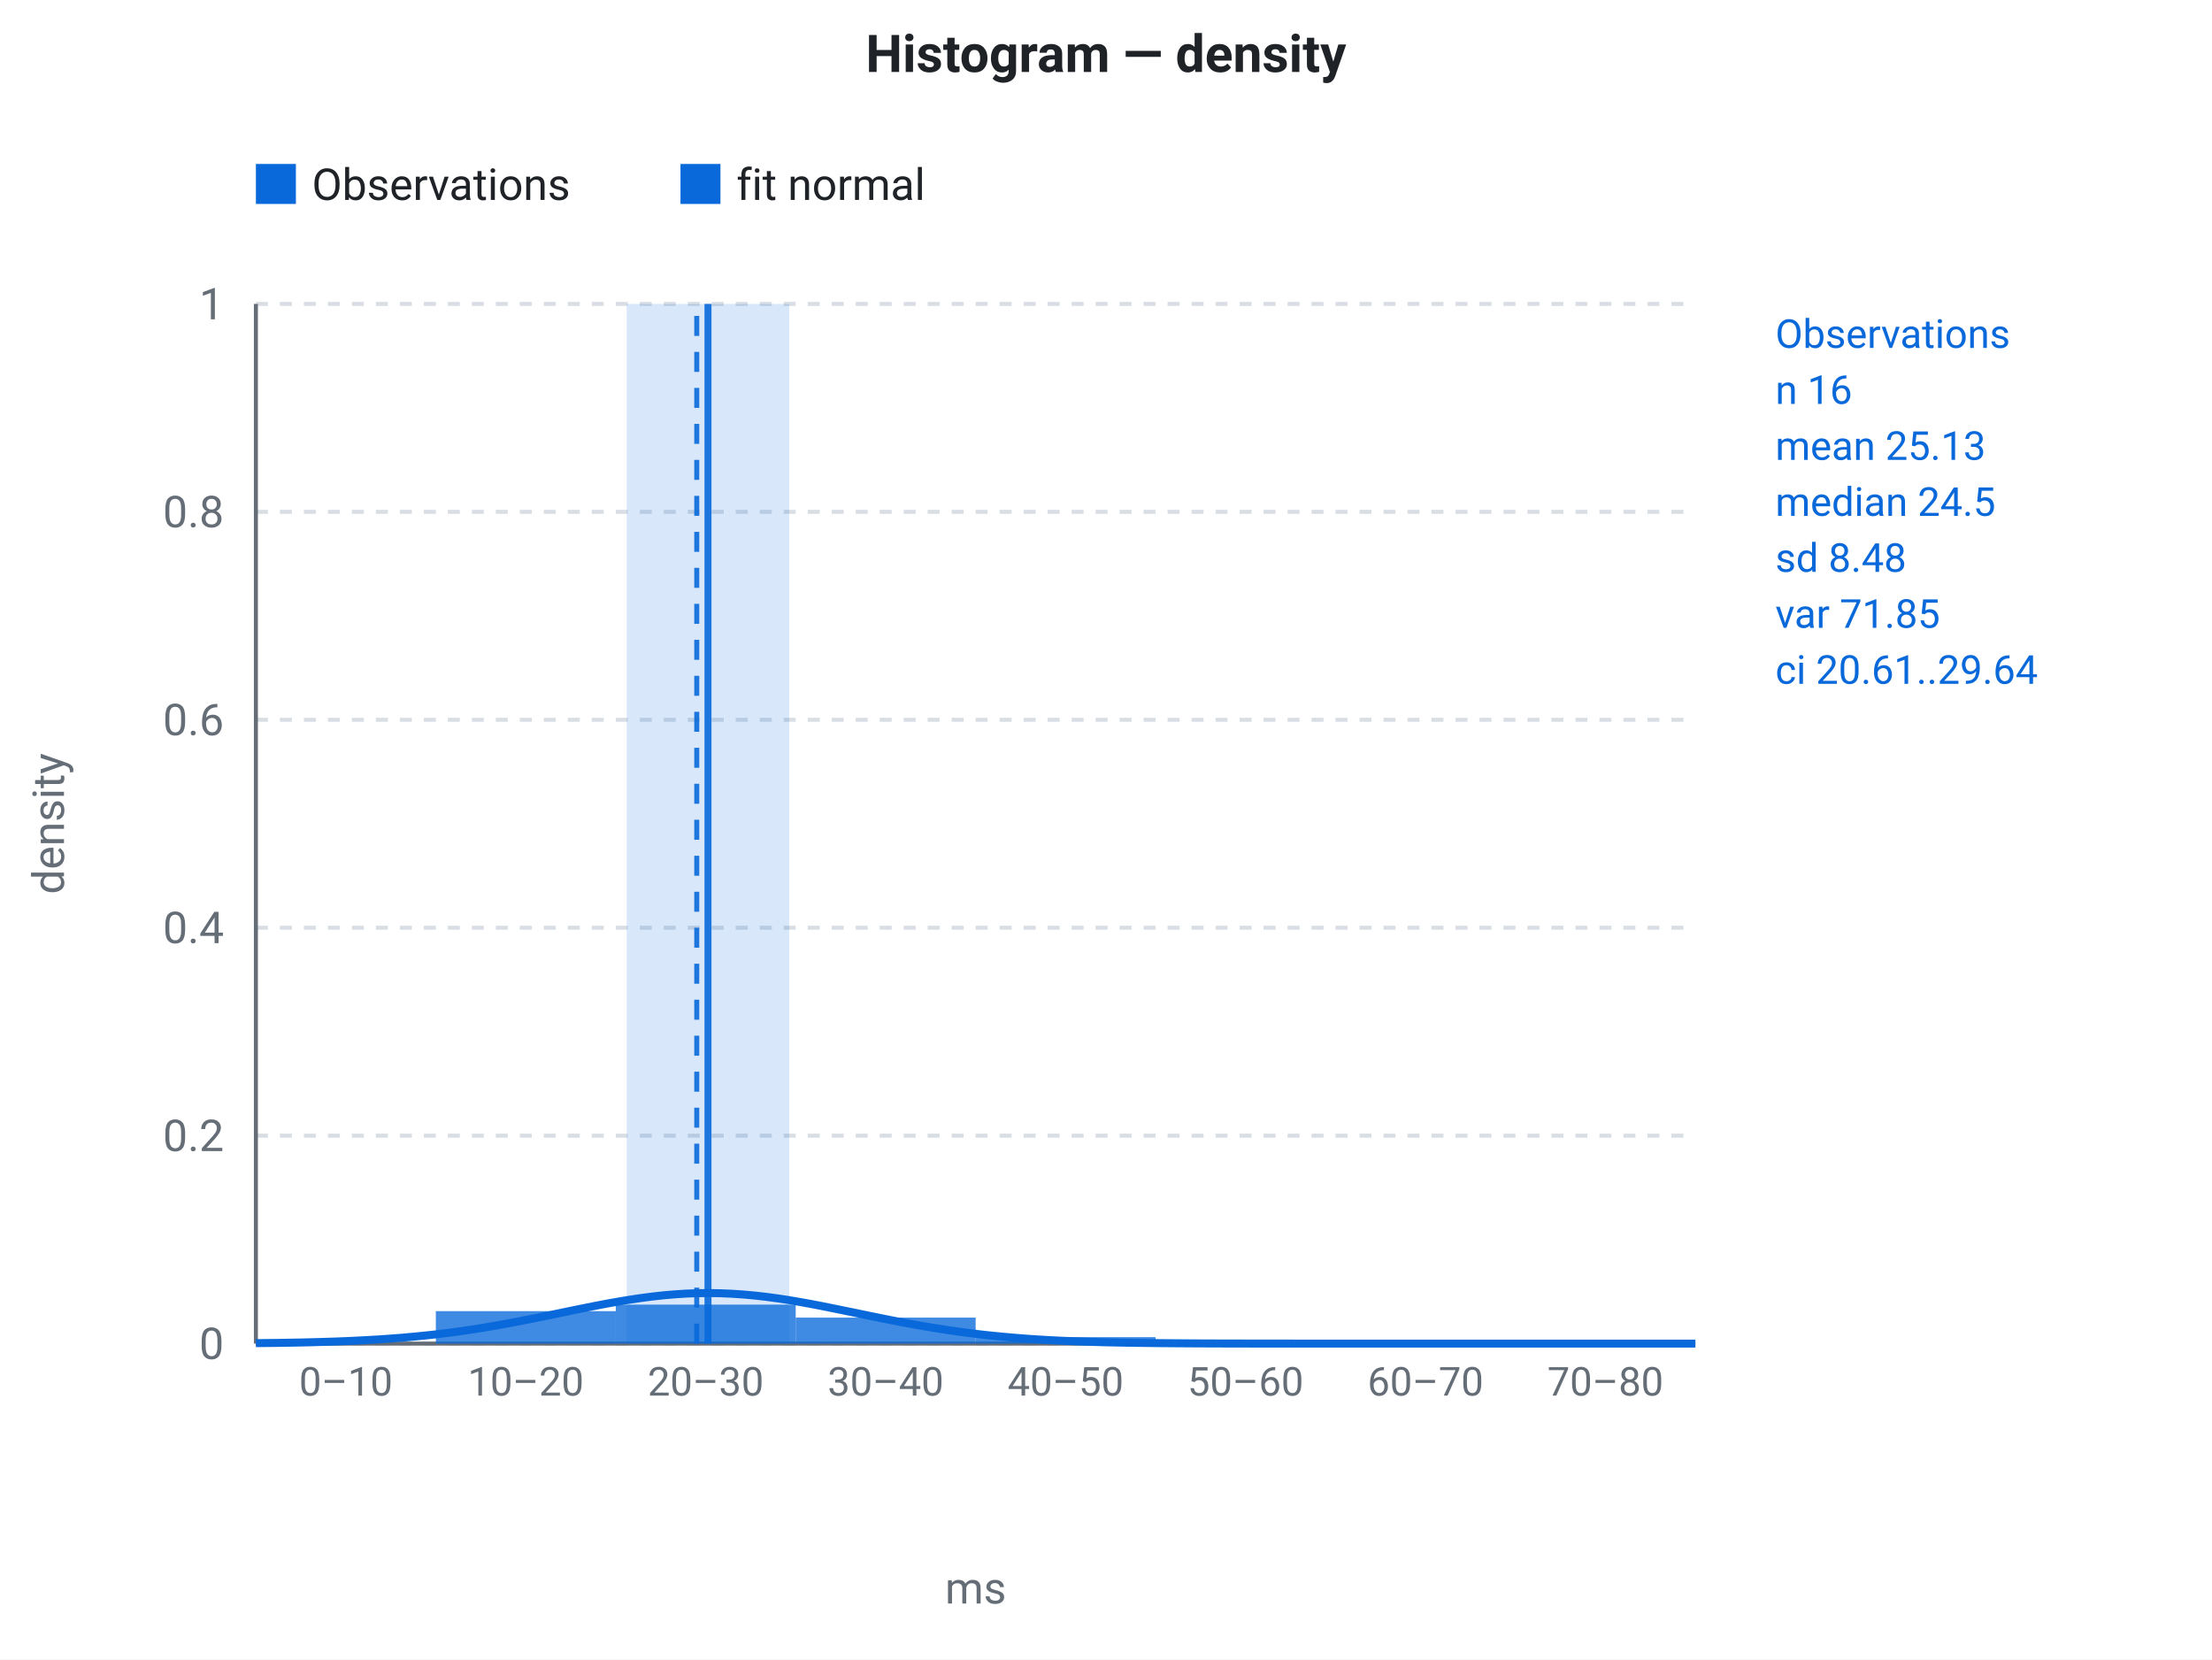
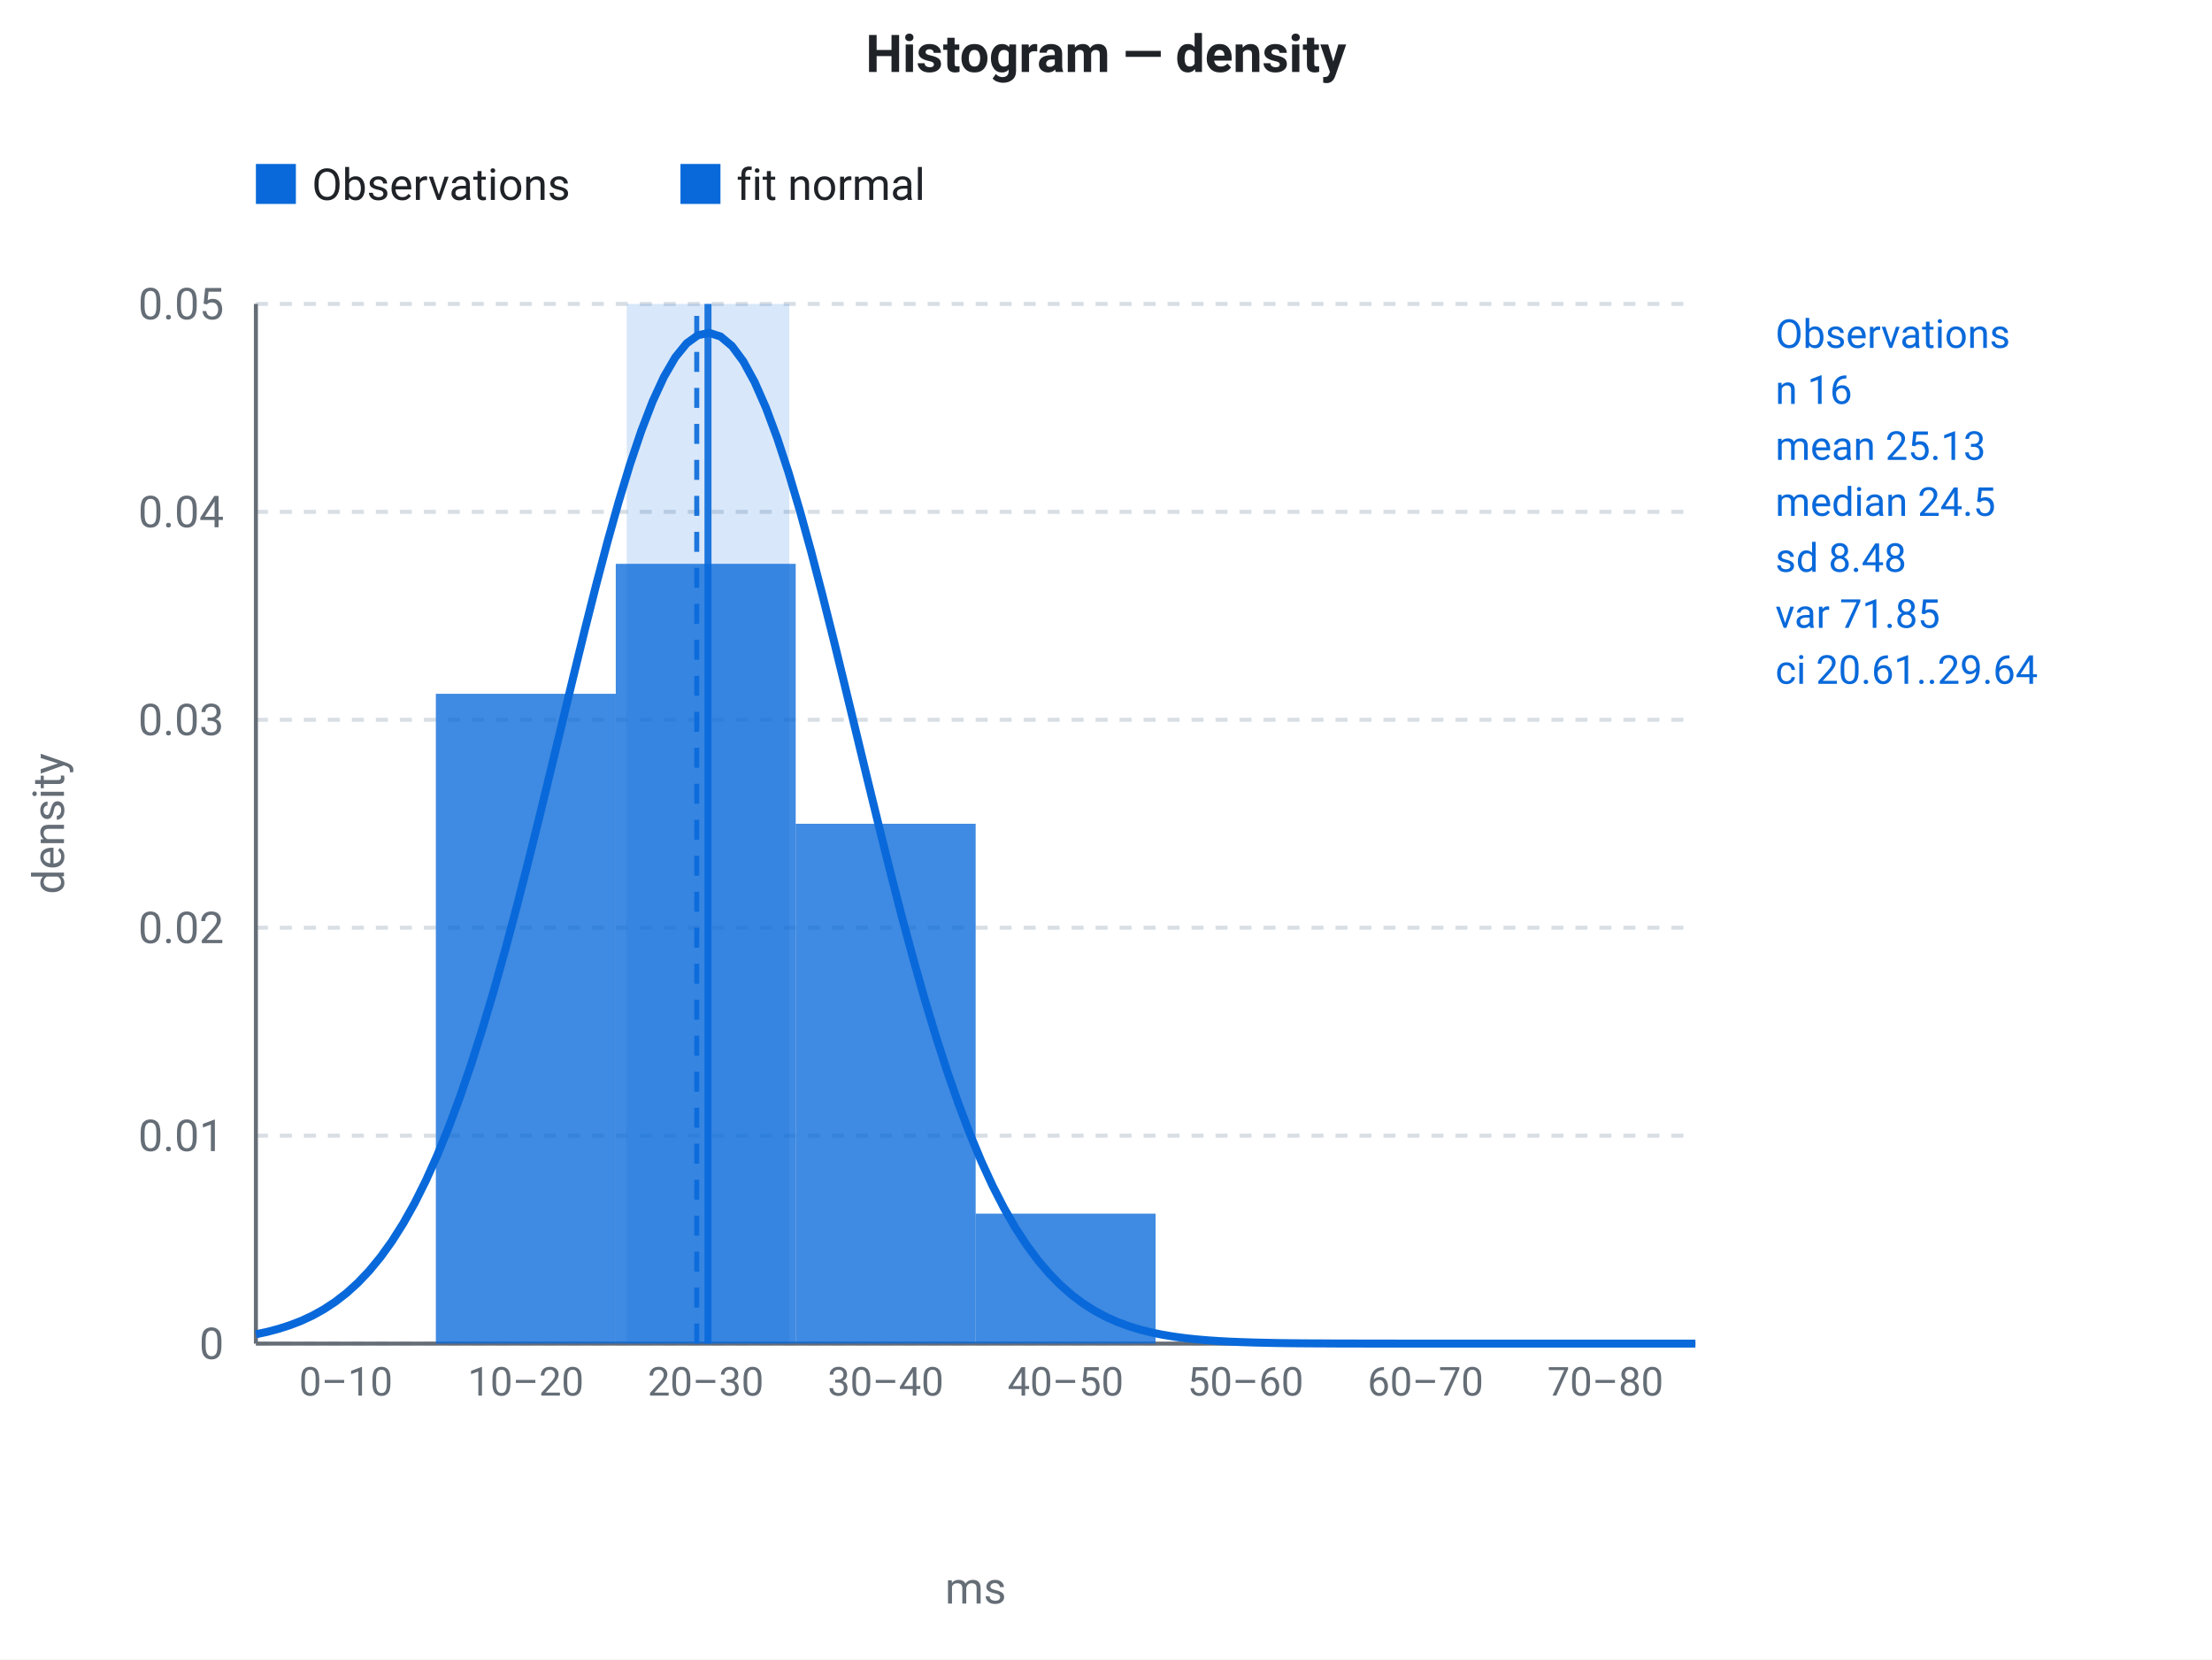
<svg xmlns="http://www.w3.org/2000/svg" viewBox="0 0 553.2 415" width="553.2" height="415" role="img" font-family="system-ui, -apple-system, &quot;Segoe UI&quot;, Roboto, sans-serif">
  <rect data-bg="canvas" x="0" y="0" width="553.2" height="415" fill="#ffffff" />
  <text x="276.6" y="18" fill="#1f2328" font-size="13" text-anchor="middle" font-weight="600">Histogram — density</text>
  <rect x="64" y="41" width="10" height="10" fill="#0969da" />
  <text x="78" y="50" fill="#1f2328" font-size="11" text-anchor="start">Observations</text>
  <rect x="170.18" y="41" width="10" height="10" fill="#0969da" />
  <text x="184.18" y="50" fill="#1f2328" font-size="11" text-anchor="start">fit normal</text>
  <line x1="64" y1="336" x2="424" y2="336" stroke="#d8dee4" stroke-width="1" stroke-dasharray="3 3" />
  <text x="56" y="339.85" fill="#656d76" font-size="11" text-anchor="end">0</text>
  <line x1="64" y1="284" x2="424" y2="284" stroke="#d8dee4" stroke-width="1" stroke-dasharray="3 3" />
-   <text x="56" y="287.85" fill="#656d76" font-size="11" text-anchor="end">0.2</text>
+   <text x="56" y="287.85" fill="#656d76" font-size="11" text-anchor="end">0.01</text>
  <line x1="64" y1="232" x2="424" y2="232" stroke="#d8dee4" stroke-width="1" stroke-dasharray="3 3" />
-   <text x="56" y="235.85" fill="#656d76" font-size="11" text-anchor="end">0.4</text>
+   <text x="56" y="235.85" fill="#656d76" font-size="11" text-anchor="end">0.02</text>
  <line x1="64" y1="180" x2="424" y2="180" stroke="#d8dee4" stroke-width="1" stroke-dasharray="3 3" />
-   <text x="56" y="183.85" fill="#656d76" font-size="11" text-anchor="end">0.6</text>
+   <text x="56" y="183.85" fill="#656d76" font-size="11" text-anchor="end">0.03</text>
  <line x1="64" y1="128" x2="424" y2="128" stroke="#d8dee4" stroke-width="1" stroke-dasharray="3 3" />
-   <text x="56" y="131.85" fill="#656d76" font-size="11" text-anchor="end">0.8</text>
+   <text x="56" y="131.85" fill="#656d76" font-size="11" text-anchor="end">0.04</text>
  <line x1="64" y1="76" x2="424" y2="76" stroke="#d8dee4" stroke-width="1" stroke-dasharray="3 3" />
-   <text x="56" y="79.85" fill="#656d76" font-size="11" text-anchor="end">1</text>
+   <text x="56" y="79.85" fill="#656d76" font-size="11" text-anchor="end">0.05</text>
  <text x="16" y="206" fill="#656d76" font-size="11" text-anchor="middle" transform="rotate(-90 16 206)">density</text>
  <line x1="64" y1="76" x2="64" y2="336" stroke="#656d76" stroke-width="1" />
  <line x1="64" y1="336" x2="424" y2="336" stroke="#656d76" stroke-width="1" />
  <rect x="156.74" y="76" width="40.65" height="260" fill="#0969da" opacity="0.16" />
-   <rect x="109" y="327.88" width="45" height="8.13" fill="#0969da" opacity="0.78" />
-   <rect x="154" y="326.25" width="45" height="9.75" fill="#0969da" opacity="0.78" />
-   <rect x="199" y="329.5" width="45" height="6.5" fill="#0969da" opacity="0.78" />
-   <rect x="244" y="334.38" width="45" height="1.63" fill="#0969da" opacity="0.78" />
+   <rect x="109" y="173.5" width="45" height="162.5" fill="#0969da" opacity="0.78" />
+   <rect x="154" y="141" width="45" height="195" fill="#0969da" opacity="0.78" />
+   <rect x="199" y="206" width="45" height="130" fill="#0969da" opacity="0.78" />
+   <rect x="244" y="303.5" width="45" height="32.5" fill="#0969da" opacity="0.78" />
  <text x="86.5" y="349" fill="#656d76" font-size="10" text-anchor="middle">0–10</text>
  <text x="131.5" y="349" fill="#656d76" font-size="10" text-anchor="middle">10–20</text>
  <text x="176.5" y="349" fill="#656d76" font-size="10" text-anchor="middle">20–30</text>
  <text x="221.5" y="349" fill="#656d76" font-size="10" text-anchor="middle">30–40</text>
  <text x="266.5" y="349" fill="#656d76" font-size="10" text-anchor="middle">40–50</text>
  <text x="311.5" y="349" fill="#656d76" font-size="10" text-anchor="middle">50–60</text>
  <text x="356.5" y="349" fill="#656d76" font-size="10" text-anchor="middle">60–70</text>
  <text x="401.5" y="349" fill="#656d76" font-size="10" text-anchor="middle">70–80</text>
-   <path d="M64 335.88L66.83 335.85L69.67 335.82L72.5 335.77L75.34 335.72L78.17 335.65L81.01 335.57L83.84 335.48L86.68 335.37L89.51 335.24L92.35 335.09L95.18 334.92L98.02 334.72L100.85 334.5L103.69 334.24L106.52 333.96L109.35 333.65L112.19 333.3L115.02 332.92L117.86 332.5L120.69 332.06L123.53 331.58L126.36 331.07L129.2 330.54L132.03 329.99L134.87 329.42L137.7 328.84L140.54 328.25L143.37 327.66L146.2 327.09L149.04 326.52L151.87 325.98L154.71 325.48L157.54 325.01L160.38 324.59L163.21 324.22L166.05 323.91L168.88 323.67L171.72 323.49L174.55 323.39L177.39 323.36L180.22 323.41L183.06 323.53L185.89 323.72L188.72 323.98L191.56 324.3L194.39 324.68L197.23 325.11L200.06 325.59L202.9 326.1L205.73 326.65L208.57 327.22L211.4 327.8L214.24 328.38L217.07 328.97L219.91 329.55L222.74 330.12L225.57 330.67L228.41 331.19L231.24 331.69L234.08 332.16L236.91 332.6L239.75 333.01L242.58 333.38L245.42 333.72L248.25 334.03L251.09 334.3L253.92 334.55L256.76 334.77L259.59 334.96L262.43 335.13L265.26 335.27L268.09 335.39L270.93 335.5L273.76 335.59L276.6 335.67L279.43 335.73L282.27 335.78L285.1 335.82L287.94 335.86L290.77 335.89L293.61 335.91L296.44 335.93L299.28 335.95L302.11 335.96L304.94 335.97L307.78 335.98L310.61 335.98L313.45 335.99L316.28 335.99L319.12 335.99L321.95 335.99L324.79 336L327.62 336L330.46 336L333.29 336L336.13 336L338.96 336L341.8 336L344.63 336L347.46 336L350.3 336L353.13 336L355.97 336L358.8 336L361.64 336L364.47 336L367.31 336L370.14 336L372.98 336L375.81 336L378.65 336L381.48 336L384.31 336L387.15 336L389.98 336L392.82 336L395.65 336L398.49 336L401.32 336L404.16 336L406.99 336L409.83 336L412.66 336L415.5 336L418.33 336L421.17 336L424 336" fill="none" stroke="#0969da" stroke-width="2" />
+   <path d="M64 333.67L66.83 333.06L69.67 332.31L72.5 331.4L75.34 330.31L78.17 328.99L81.01 327.41L83.84 325.55L86.68 323.35L89.51 320.78L92.35 317.79L95.18 314.35L98.02 310.41L100.85 305.94L103.69 300.88L106.52 295.21L109.35 288.91L112.19 281.96L115.02 274.34L117.86 266.06L120.69 257.14L123.53 247.6L126.36 237.49L129.2 226.86L132.03 215.8L134.87 204.4L137.7 192.76L140.54 181.01L143.37 169.28L146.2 157.71L149.04 146.46L151.87 135.69L154.71 125.54L157.54 116.18L160.38 107.76L163.21 100.4L166.05 94.23L168.88 89.36L171.72 85.87L174.55 83.82L177.39 83.25L180.22 84.16L183.06 86.54L185.89 90.35L188.72 95.53L191.56 101.98L194.39 109.59L197.23 118.24L200.06 127.79L202.9 138.09L205.73 148.99L208.57 160.33L211.4 171.94L214.24 183.69L217.07 195.43L219.91 207.02L222.74 218.36L225.57 229.33L228.41 239.84L231.24 249.83L234.08 259.23L236.91 268.01L239.75 276.14L242.58 283.6L245.42 290.41L248.25 296.56L251.09 302.09L253.92 307.01L256.76 311.36L259.59 315.18L262.43 318.51L265.26 321.4L268.09 323.88L270.93 326L273.76 327.8L276.6 329.31L279.43 330.58L282.27 331.63L285.1 332.5L287.94 333.21L290.77 333.79L293.61 334.26L296.44 334.64L299.28 334.94L302.11 335.18L304.94 335.37L307.78 335.52L310.61 335.63L313.45 335.72L316.28 335.79L319.12 335.85L321.95 335.89L324.79 335.92L327.62 335.94L330.46 335.95L333.29 335.97L336.13 335.98L338.96 335.98L341.8 335.99L344.63 335.99L347.46 335.99L350.3 336L353.13 336L355.97 336L358.8 336L361.64 336L364.47 336L367.31 336L370.14 336L372.98 336L375.81 336L378.65 336L381.48 336L384.31 336L387.15 336L389.98 336L392.82 336L395.65 336L398.49 336L401.32 336L404.16 336L406.99 336L409.83 336L412.66 336L415.5 336L418.33 336L421.17 336L424 336" fill="none" stroke="#0969da" stroke-width="2" />
  <line x1="177.06" y1="336" x2="177.06" y2="76" stroke="#0969da" stroke-width="1.75" opacity="0.9" />
  <line x1="174.25" y1="336" x2="174.25" y2="76" stroke="#0969da" stroke-width="1.25" stroke-dasharray="5 4" opacity="0.9" />
  <text x="444" y="87" fill="#0969da" font-size="10" text-anchor="start">Observations</text>
  <text x="444" y="101" fill="#0969da" font-size="10" text-anchor="start">n 16</text>
  <text x="444" y="115" fill="#0969da" font-size="10" text-anchor="start">mean 25.13</text>
  <text x="444" y="129" fill="#0969da" font-size="10" text-anchor="start">median 24.5</text>
  <text x="444" y="143" fill="#0969da" font-size="10" text-anchor="start">sd 8.48</text>
  <text x="444" y="157" fill="#0969da" font-size="10" text-anchor="start">var 71.85</text>
  <text x="444" y="171" fill="#0969da" font-size="10" text-anchor="start">ci 20.61..29.64</text>
  <text x="244" y="401" fill="#656d76" font-size="11" text-anchor="middle">ms</text>
</svg>
